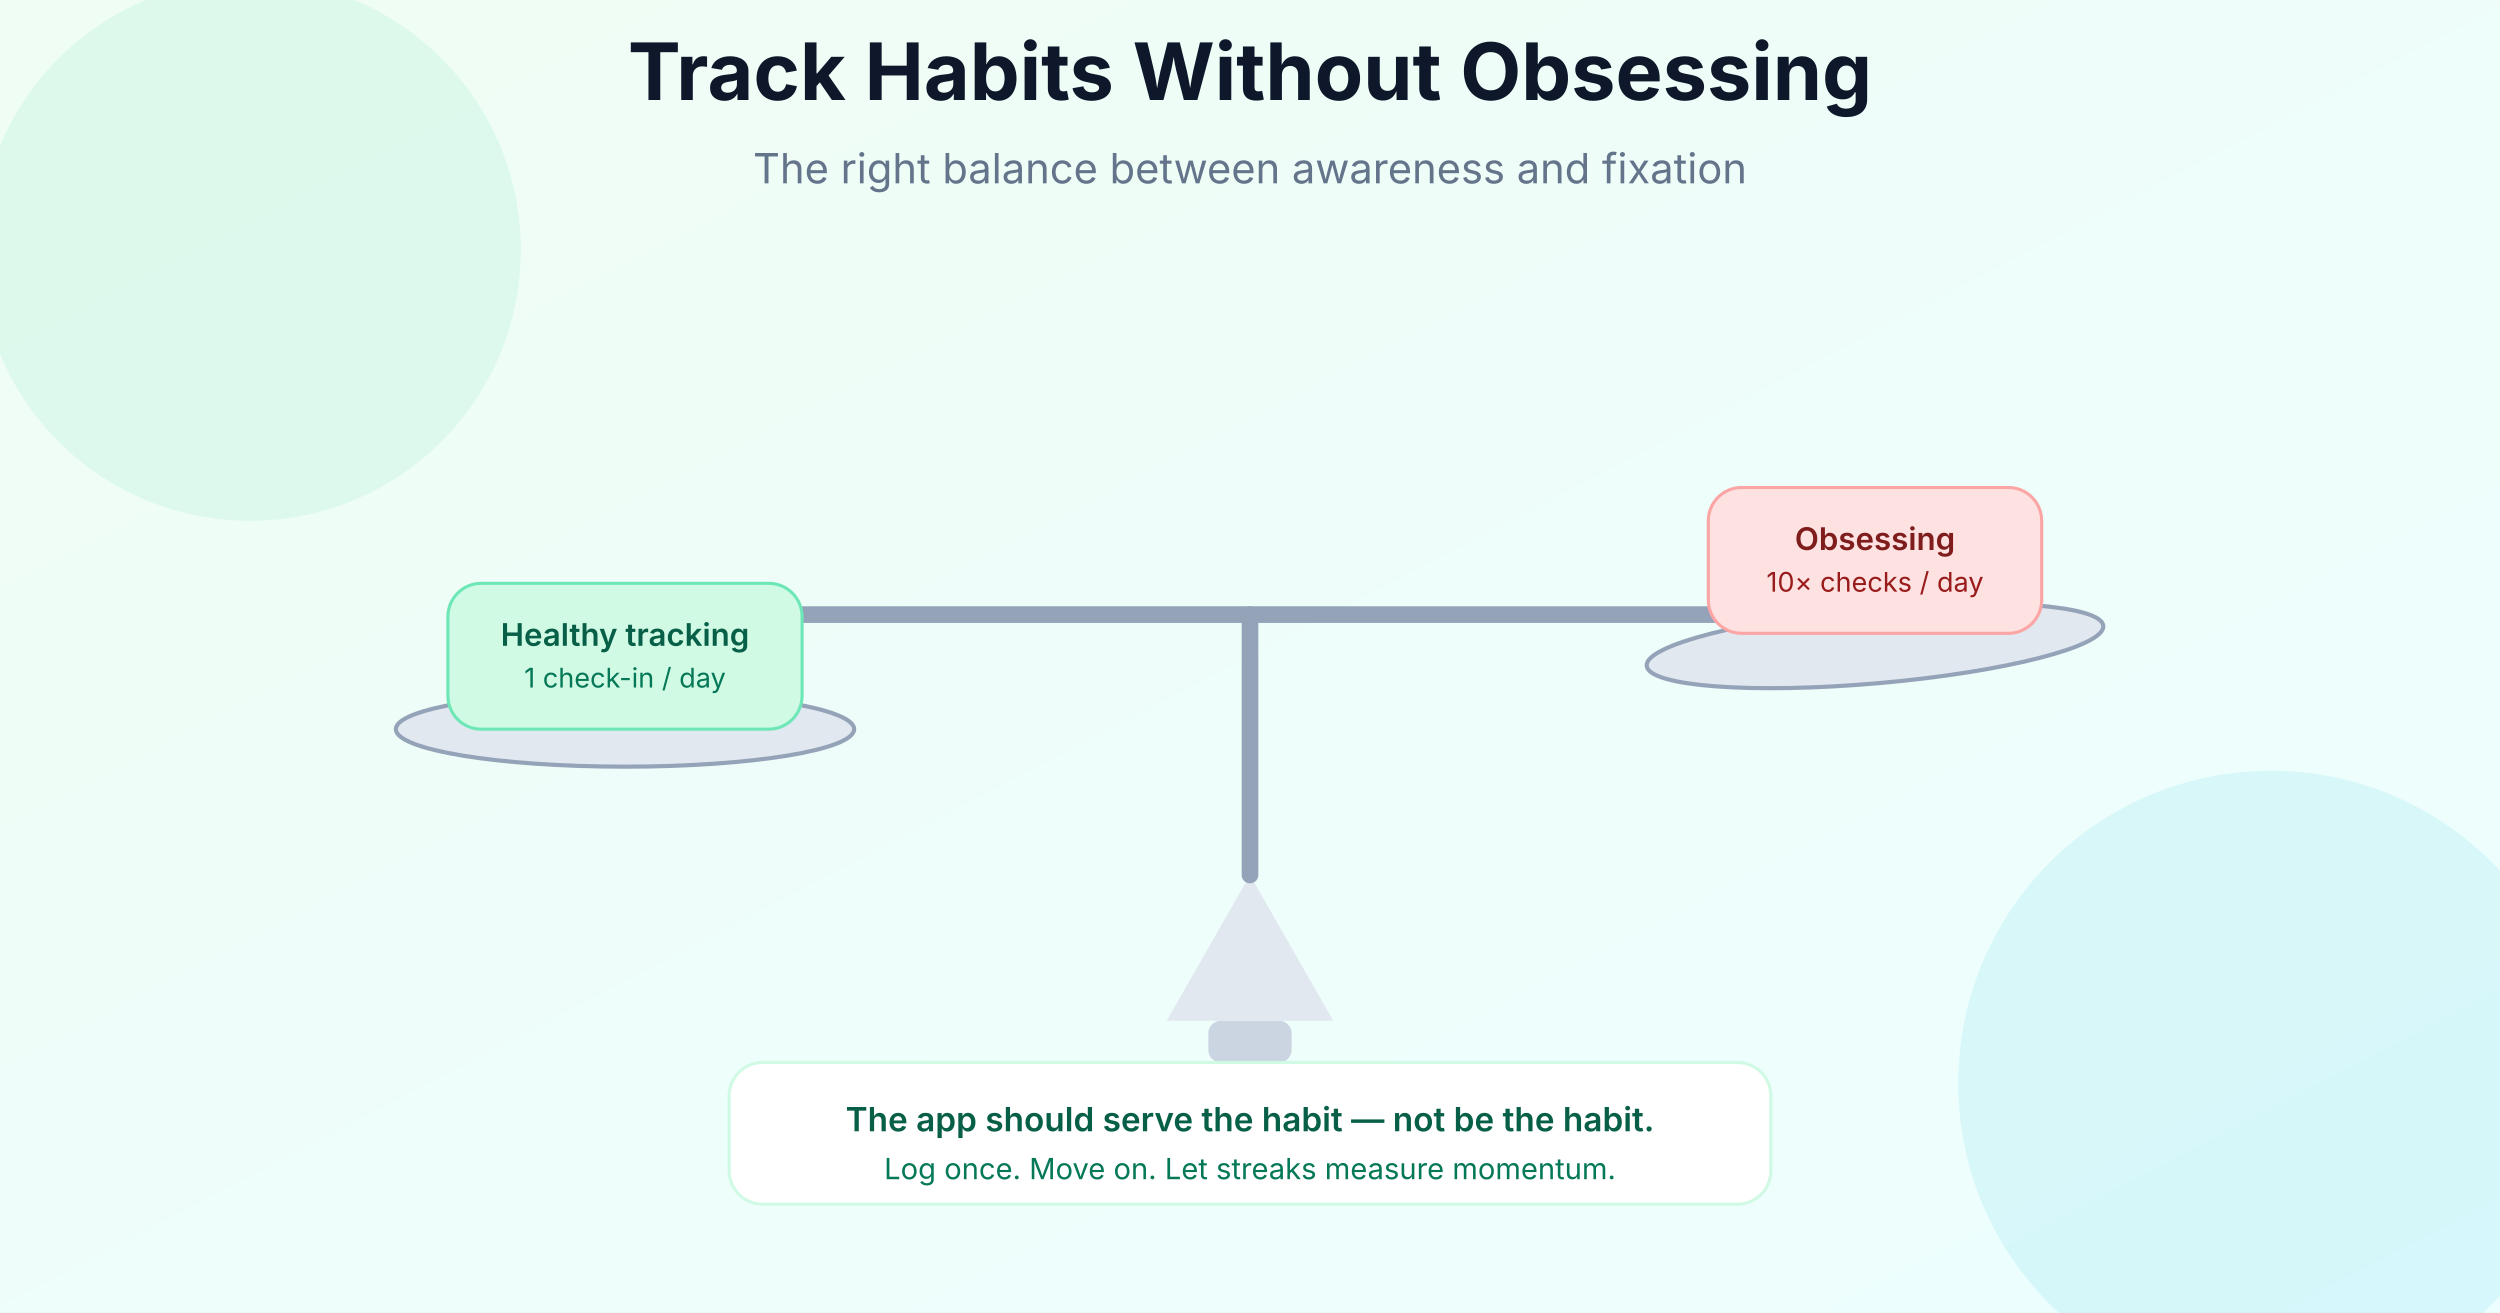
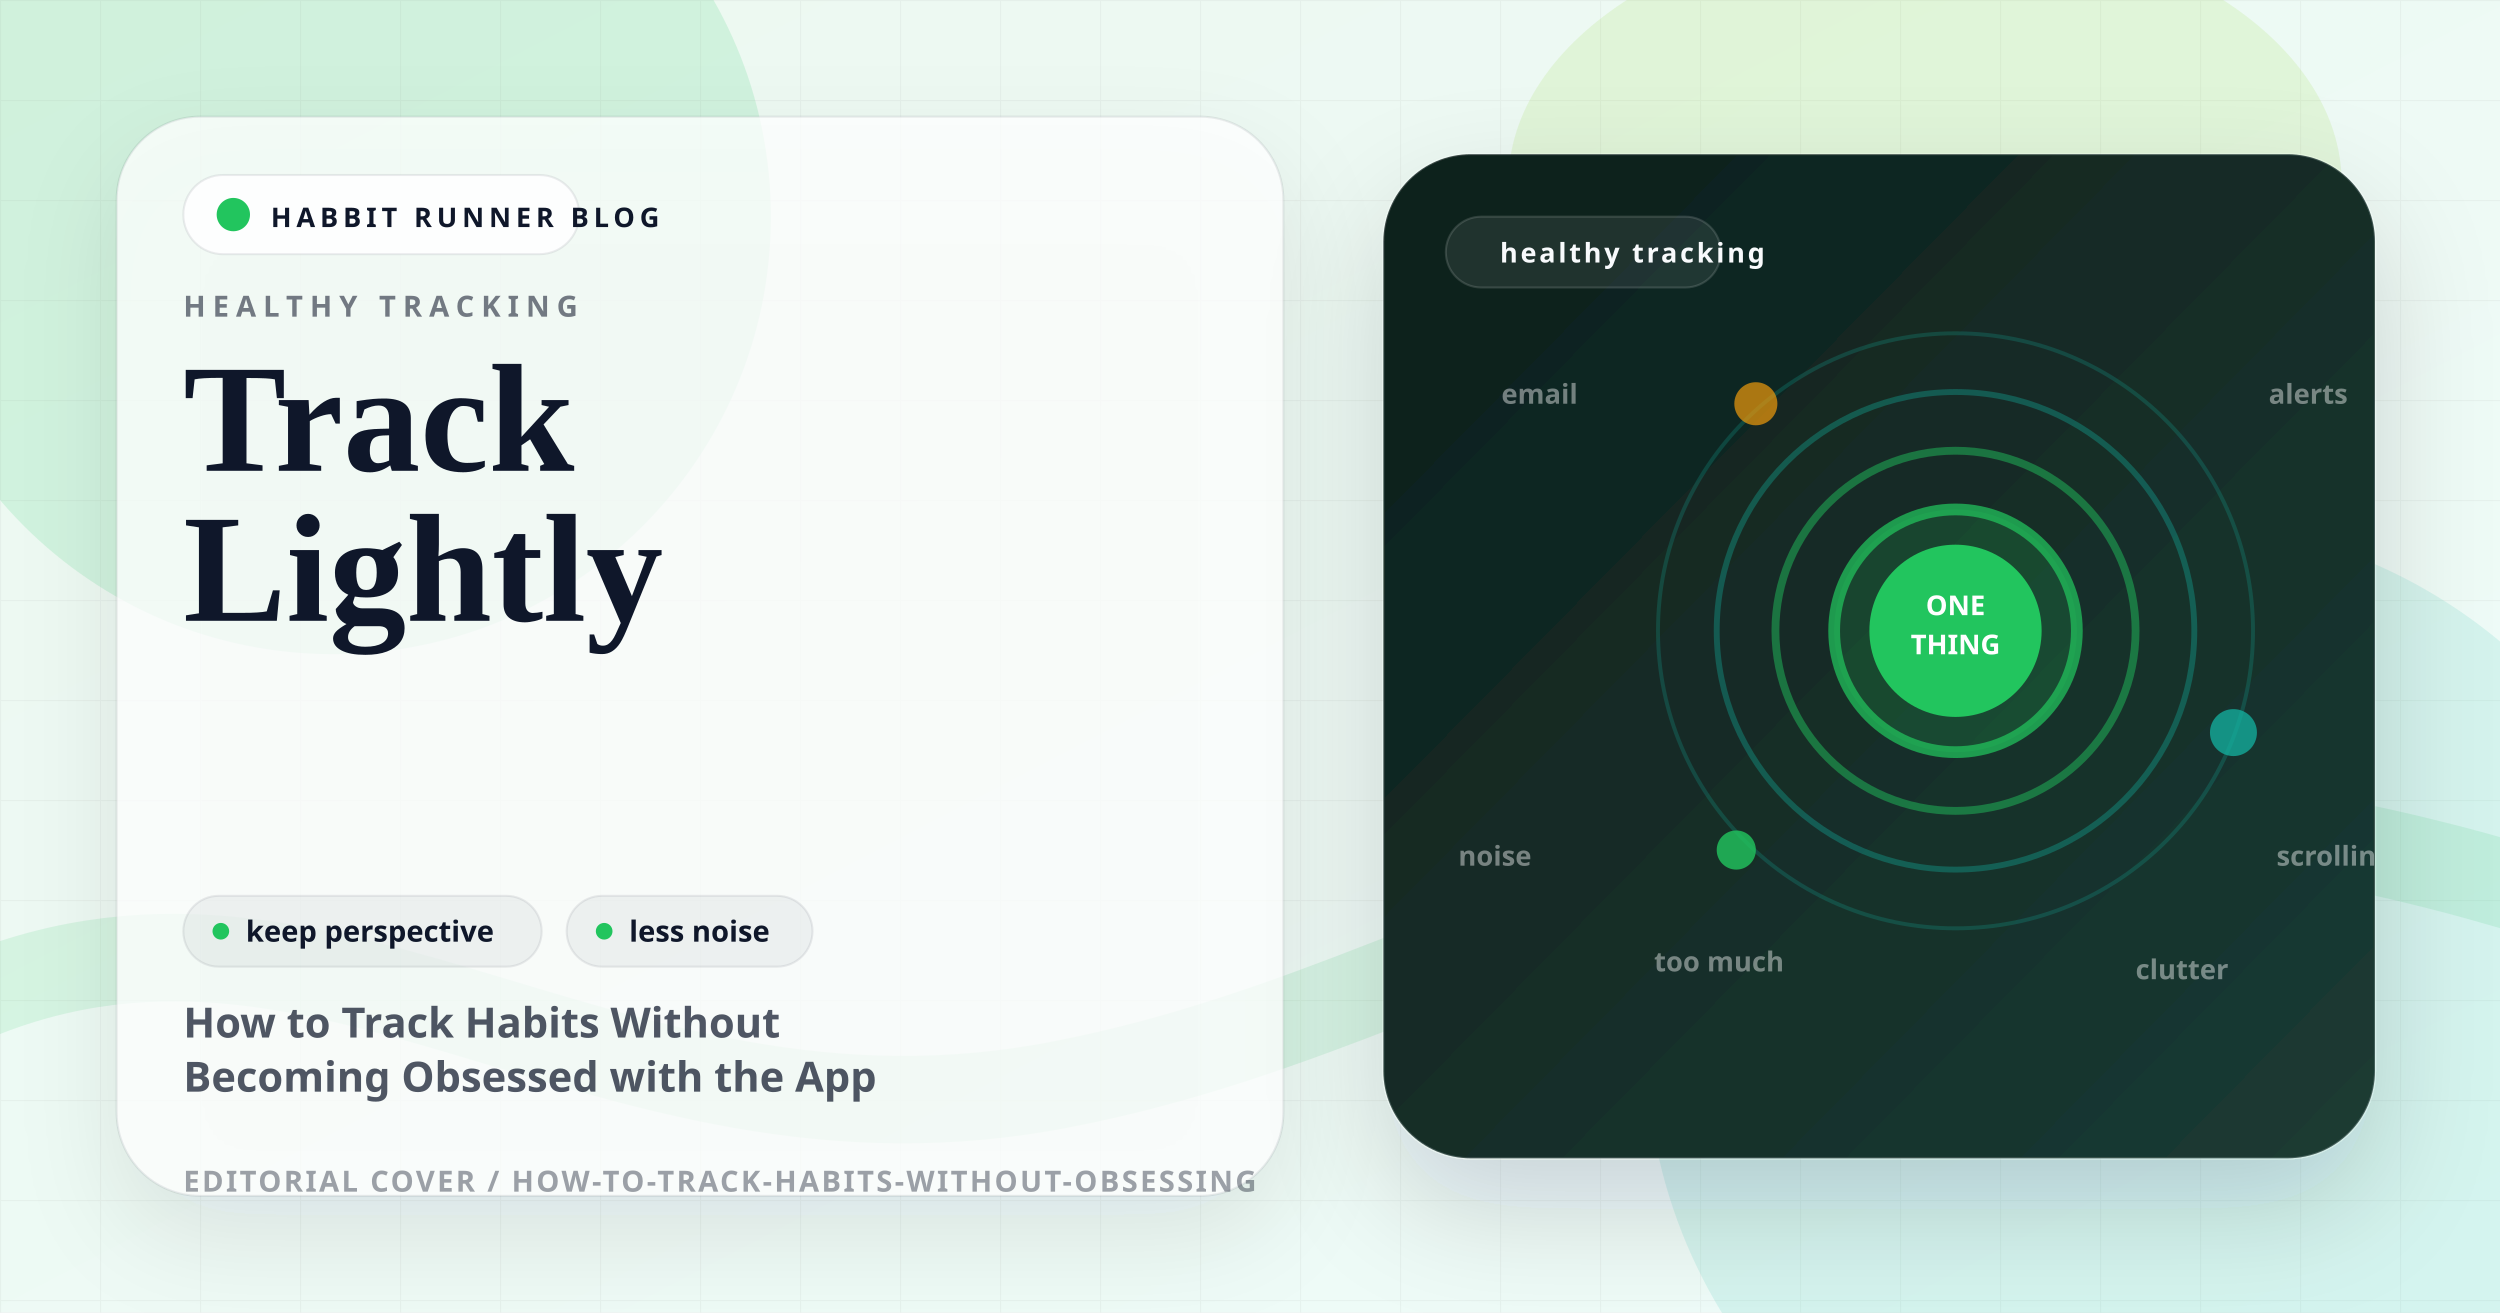
- <svg xmlns="http://www.w3.org/2000/svg" width="1200" height="630" viewBox="0 0 1200 630" role="img" aria-label="How to Track Habits Without Obsessing">
+ <svg xmlns="http://www.w3.org/2000/svg" width="1200" height="630" viewBox="0 0 1200 630" role="img" aria-label="How to Track Habits Without Becoming Obsessed with the App">
  <defs>
-     <linearGradient id="bg" x1="0" x2="1" y1="0" y2="1">
-       <stop offset="0%" stop-color="#f0fdf4" />
-       <stop offset="100%" stop-color="#ecfeff" />
+     <linearGradient id="bg" x1="0" y1="0" x2="1" y2="1">
+       <stop offset="0%" stop-color="#edf8f0" />
+       <stop offset="100%" stop-color="#eefcf9" />
    </linearGradient>
+     <linearGradient id="panel" x1="0" y1="0" x2="1" y2="1">
+       <stop offset="0%" stop-color="#0d1f1b" />
+       <stop offset="100%" stop-color="#1b3b34" />
+     </linearGradient>
+     <pattern id="grid" width="48" height="48" patternUnits="userSpaceOnUse">
+       <path d="M48 0H0V48" fill="none" stroke="rgba(15, 23, 42, 0.07)" stroke-width="1" />
+     </pattern>
+     <filter id="shadowSoft" x="-20%" y="-20%" width="140%" height="150%">
+       <feDropShadow dx="0" dy="20" stdDeviation="24" flood-color="#0f172a" flood-opacity="0.12" />
+     </filter>
+     <filter id="shadowBoard" x="-20%" y="-20%" width="140%" height="150%">
+       <feDropShadow dx="0" dy="24" stdDeviation="28" flood-color="#0f172a" flood-opacity="0.16" />
+     </filter>
+     <clipPath id="boardClip">
+       <rect x="664" y="74" width="476" height="482" rx="42" />
+     </clipPath>
  </defs>
  <rect width="1200" height="630" fill="url(#bg)" />
-   <circle cx="120" cy="120" r="130" fill="#34d399" opacity="0.10" />
-   <circle cx="1090" cy="520" r="150" fill="#06b6d4" opacity="0.10" />
-   <polygon points="600,420 560,490 640,490" fill="#e2e8f0" />
-   <rect x="580" y="490" width="40" height="20" rx="6" fill="#cbd5e1" />
-   <line x1="300" y1="295" x2="900" y2="295" stroke="#94a3b8" stroke-width="8" stroke-linecap="round" />
-   <line x1="600" y1="295" x2="600" y2="420" stroke="#94a3b8" stroke-width="8" stroke-linecap="round" />
-   <ellipse cx="300" cy="350" rx="110" ry="18" fill="#e2e8f0" stroke="#94a3b8" stroke-width="2" />
-   <line x1="300" y1="295" x2="260" y2="332" stroke="#94a3b8" stroke-width="3" />
-   <line x1="300" y1="295" x2="340" y2="332" stroke="#94a3b8" stroke-width="3" />
-   <rect x="215" y="280" width="170" height="70" rx="16" fill="#d1fae5" stroke="#6ee7b7" stroke-width="1.5" />
-   <text x="300" y="310" font-family="Inter,Arial,sans-serif" font-size="15" font-weight="600" fill="#065f46" text-anchor="middle">Healthy tracking</text>
-   <text x="300" y="330" font-family="Inter,Arial,sans-serif" font-size="13" fill="#047857" text-anchor="middle">1 check-in / day</text>
-   <ellipse cx="900" cy="310" rx="110" ry="18" fill="#e2e8f0" stroke="#94a3b8" stroke-width="2" transform="rotate(-5 900 310)" />
-   <line x1="900" y1="295" x2="860" y2="292" stroke="#94a3b8" stroke-width="3" />
-   <line x1="900" y1="295" x2="940" y2="292" stroke="#94a3b8" stroke-width="3" />
-   <rect x="820" y="234" width="160" height="70" rx="16" fill="#fee2e2" stroke="#fca5a5" stroke-width="1.5" />
-   <text x="900" y="264" font-family="Inter,Arial,sans-serif" font-size="15" font-weight="600" fill="#7f1d1d" text-anchor="middle">Obsessing</text>
-   <text x="900" y="284" font-family="Inter,Arial,sans-serif" font-size="13" fill="#991b1b" text-anchor="middle">10× checks / day</text>
-   <rect x="350" y="510" width="500" height="68" rx="16" fill="#ffffff" stroke="#d1fae5" stroke-width="1.5" />
-   <text x="600" y="543" font-family="Inter,Arial,sans-serif" font-size="16" fill="#065f46" text-anchor="middle" font-weight="600">The app should serve the habit — not be the habit.</text>
-   <text x="600" y="566" font-family="Inter,Arial,sans-serif" font-size="14" fill="#047857" text-anchor="middle">Log once. Move on. Let streaks measure momentum.</text>
-   <text x="600" y="48" font-family="Inter,Arial,sans-serif" font-size="38" font-weight="700" fill="#0f172a" text-anchor="middle">Track Habits Without Obsessing</text>
-   <text x="600" y="88" font-family="Inter,Arial,sans-serif" font-size="20" fill="#64748b" text-anchor="middle">The right balance between awareness and fixation</text>
+   <rect width="1200" height="630" fill="url(#grid)" opacity="0.6" />
+   <circle cx="160" cy="104" r="210" fill="rgba(34, 197, 94, 0.14)" />
+   <circle cx="1040" cy="500" r="250" fill="rgba(20, 184, 166, 0.12)" />
+   <ellipse cx="924" cy="88" rx="200" ry="126" fill="rgba(132, 204, 22, 0.12)" />
+   <path d="M-40 492 C146 390 284 566 512 520 C736 476 870 314 1240 436" fill="none" stroke="rgba(34, 197, 94, 0.12)" stroke-width="42" stroke-linecap="round" />
+   <rect x="56" y="56" width="560" height="518" rx="40" fill="rgba(255, 255, 255, 0.74)" stroke="rgba(15, 23, 42, 0.08)" filter="url(#shadowSoft)" />
+   <rect x="88" y="84" width="190" height="38" rx="19" fill="rgba(255, 255, 255, 0.88)" stroke="rgba(15, 23, 42, 0.08)" />
+   <circle cx="112" cy="103" r="8" fill="#22c55e" />
+   <text x="130" y="109" fill="#0f172a" font-family="'Avenir Next', 'Segoe UI', 'Trebuchet MS', sans-serif" font-size="13" font-weight="700" letter-spacing="0.18em">HABBIT RUNNER BLOG</text>
+   <text x="88" y="152" fill="rgba(15, 23, 42, 0.56)" font-family="'Avenir Next', 'Segoe UI', 'Trebuchet MS', sans-serif" font-size="14" font-weight="700" letter-spacing="0.24em">HEALTHY TRACKING</text>
+   <text x="88" y="226" fill="#0f172a" font-family="'Iowan Old Style', Georgia, 'Times New Roman', serif" font-size="74" font-weight="700">
+     <tspan x="88" dy="0">Track</tspan>
+     <tspan x="88" dy="72">Lightly</tspan>
+   </text>
+   <g transform="translate(88 430)">
+     <rect width="172" height="34" rx="17" fill="rgba(15, 23, 42, 0.05)" stroke="rgba(15, 23, 42, 0.08)" />
+     <circle cx="18" cy="17" r="4" fill="#22c55e" />
+     <text x="30" y="22" fill="#0f172a" font-family="'Avenir Next', 'Segoe UI', 'Trebuchet MS', sans-serif" font-size="14" font-weight="600">keep perspective</text>
+   </g>
+   <g transform="translate(272 430)">
+     <rect width="118" height="34" rx="17" fill="rgba(15, 23, 42, 0.05)" stroke="rgba(15, 23, 42, 0.08)" />
+     <circle cx="18" cy="17" r="4" fill="#22c55e" />
+     <text x="30" y="22" fill="#0f172a" font-family="'Avenir Next', 'Segoe UI', 'Trebuchet MS', sans-serif" font-size="14" font-weight="600">less noise</text>
+   </g>
+   <text x="88" y="498" fill="rgba(15, 23, 42, 0.72)" font-family="'Avenir Next', 'Segoe UI', 'Trebuchet MS', sans-serif" font-size="20" font-weight="600">
+     <tspan x="88" dy="0">How to Track Habits Without</tspan>
+     <tspan x="88" dy="26">Becoming Obsessed with the App</tspan>
+   </text>
+   <text x="88" y="572" fill="rgba(15, 23, 42, 0.4)" font-family="'Avenir Next', 'Segoe UI', 'Trebuchet MS', sans-serif" font-size="14" font-weight="700" letter-spacing="0.08em">EDITORIAL COVER / HOW-TO-TRACK-HABITS-WITHOUT-OBSESSING</text>
+   <g filter="url(#shadowBoard)">
+     <rect x="664" y="74" width="476" height="482" rx="42" fill="url(#panel)" stroke="rgba(255, 255, 255, 0.18)" />
+   </g>
+   <rect x="694" y="104" width="132" height="34" rx="17" fill="rgba(255, 255, 255, 0.08)" stroke="rgba(255, 255, 255, 0.14)" />
+   <text x="720" y="126" fill="#f8fafc" font-family="'Avenir Next', 'Segoe UI', 'Trebuchet MS', sans-serif" font-size="13" font-weight="700" letter-spacing="0.1em">healthy tracking</text>
+   <g clip-path="url(#boardClip)">
+     <g transform="translate(609.8047 81.05581) scale(0.9395349)">
+       <circle cx="350" cy="236" r="152" fill="none" stroke="rgba(20, 184, 166, 0.22)" stroke-width="2" />
+       <circle cx="350" cy="236" r="122" fill="none" stroke="rgba(20, 184, 166, 0.34)" stroke-width="3" />
+       <circle cx="350" cy="236" r="92" fill="none" stroke="rgba(34, 197, 94, 0.48)" stroke-width="4" />
+       <circle cx="350" cy="236" r="62" fill="rgba(34, 197, 94, 0.18)" stroke="rgba(34, 197, 94, 0.72)" stroke-width="6" />
+       <circle cx="350" cy="236" r="44" fill="#22c55e" />
+       <text x="350" y="228" fill="#ffffff" font-family="'Avenir Next', 'Segoe UI', 'Trebuchet MS', sans-serif" font-size="14" font-weight="700" text-anchor="middle">ONE</text>
+       <text x="350" y="248" fill="#ffffff" font-family="'Avenir Next', 'Segoe UI', 'Trebuchet MS', sans-serif" font-size="14" font-weight="700" text-anchor="middle">THING</text>
+       <g fill="rgba(255, 255, 255, 0.42)" font-family="'Avenir Next', 'Segoe UI', 'Trebuchet MS', sans-serif" font-size="14" font-weight="600">
+         <text x="118" y="120">email</text>
+         <text x="510" y="120">alerts</text>
+         <text x="96" y="356">noise</text>
+         <text x="514" y="356">scrolling</text>
+         <text x="196" y="410">too much</text>
+         <text x="442" y="414">clutter</text>
+       </g>
+       <circle cx="248" cy="120" r="11" fill="rgba(245, 158, 11, 0.68)" />
+       <circle cx="492" cy="288" r="12" fill="rgba(20, 184, 166, 0.72)" />
+       <circle cx="238" cy="348" r="10" fill="rgba(34, 197, 94, 0.8)" />
+     </g>
+   </g>
</svg>
